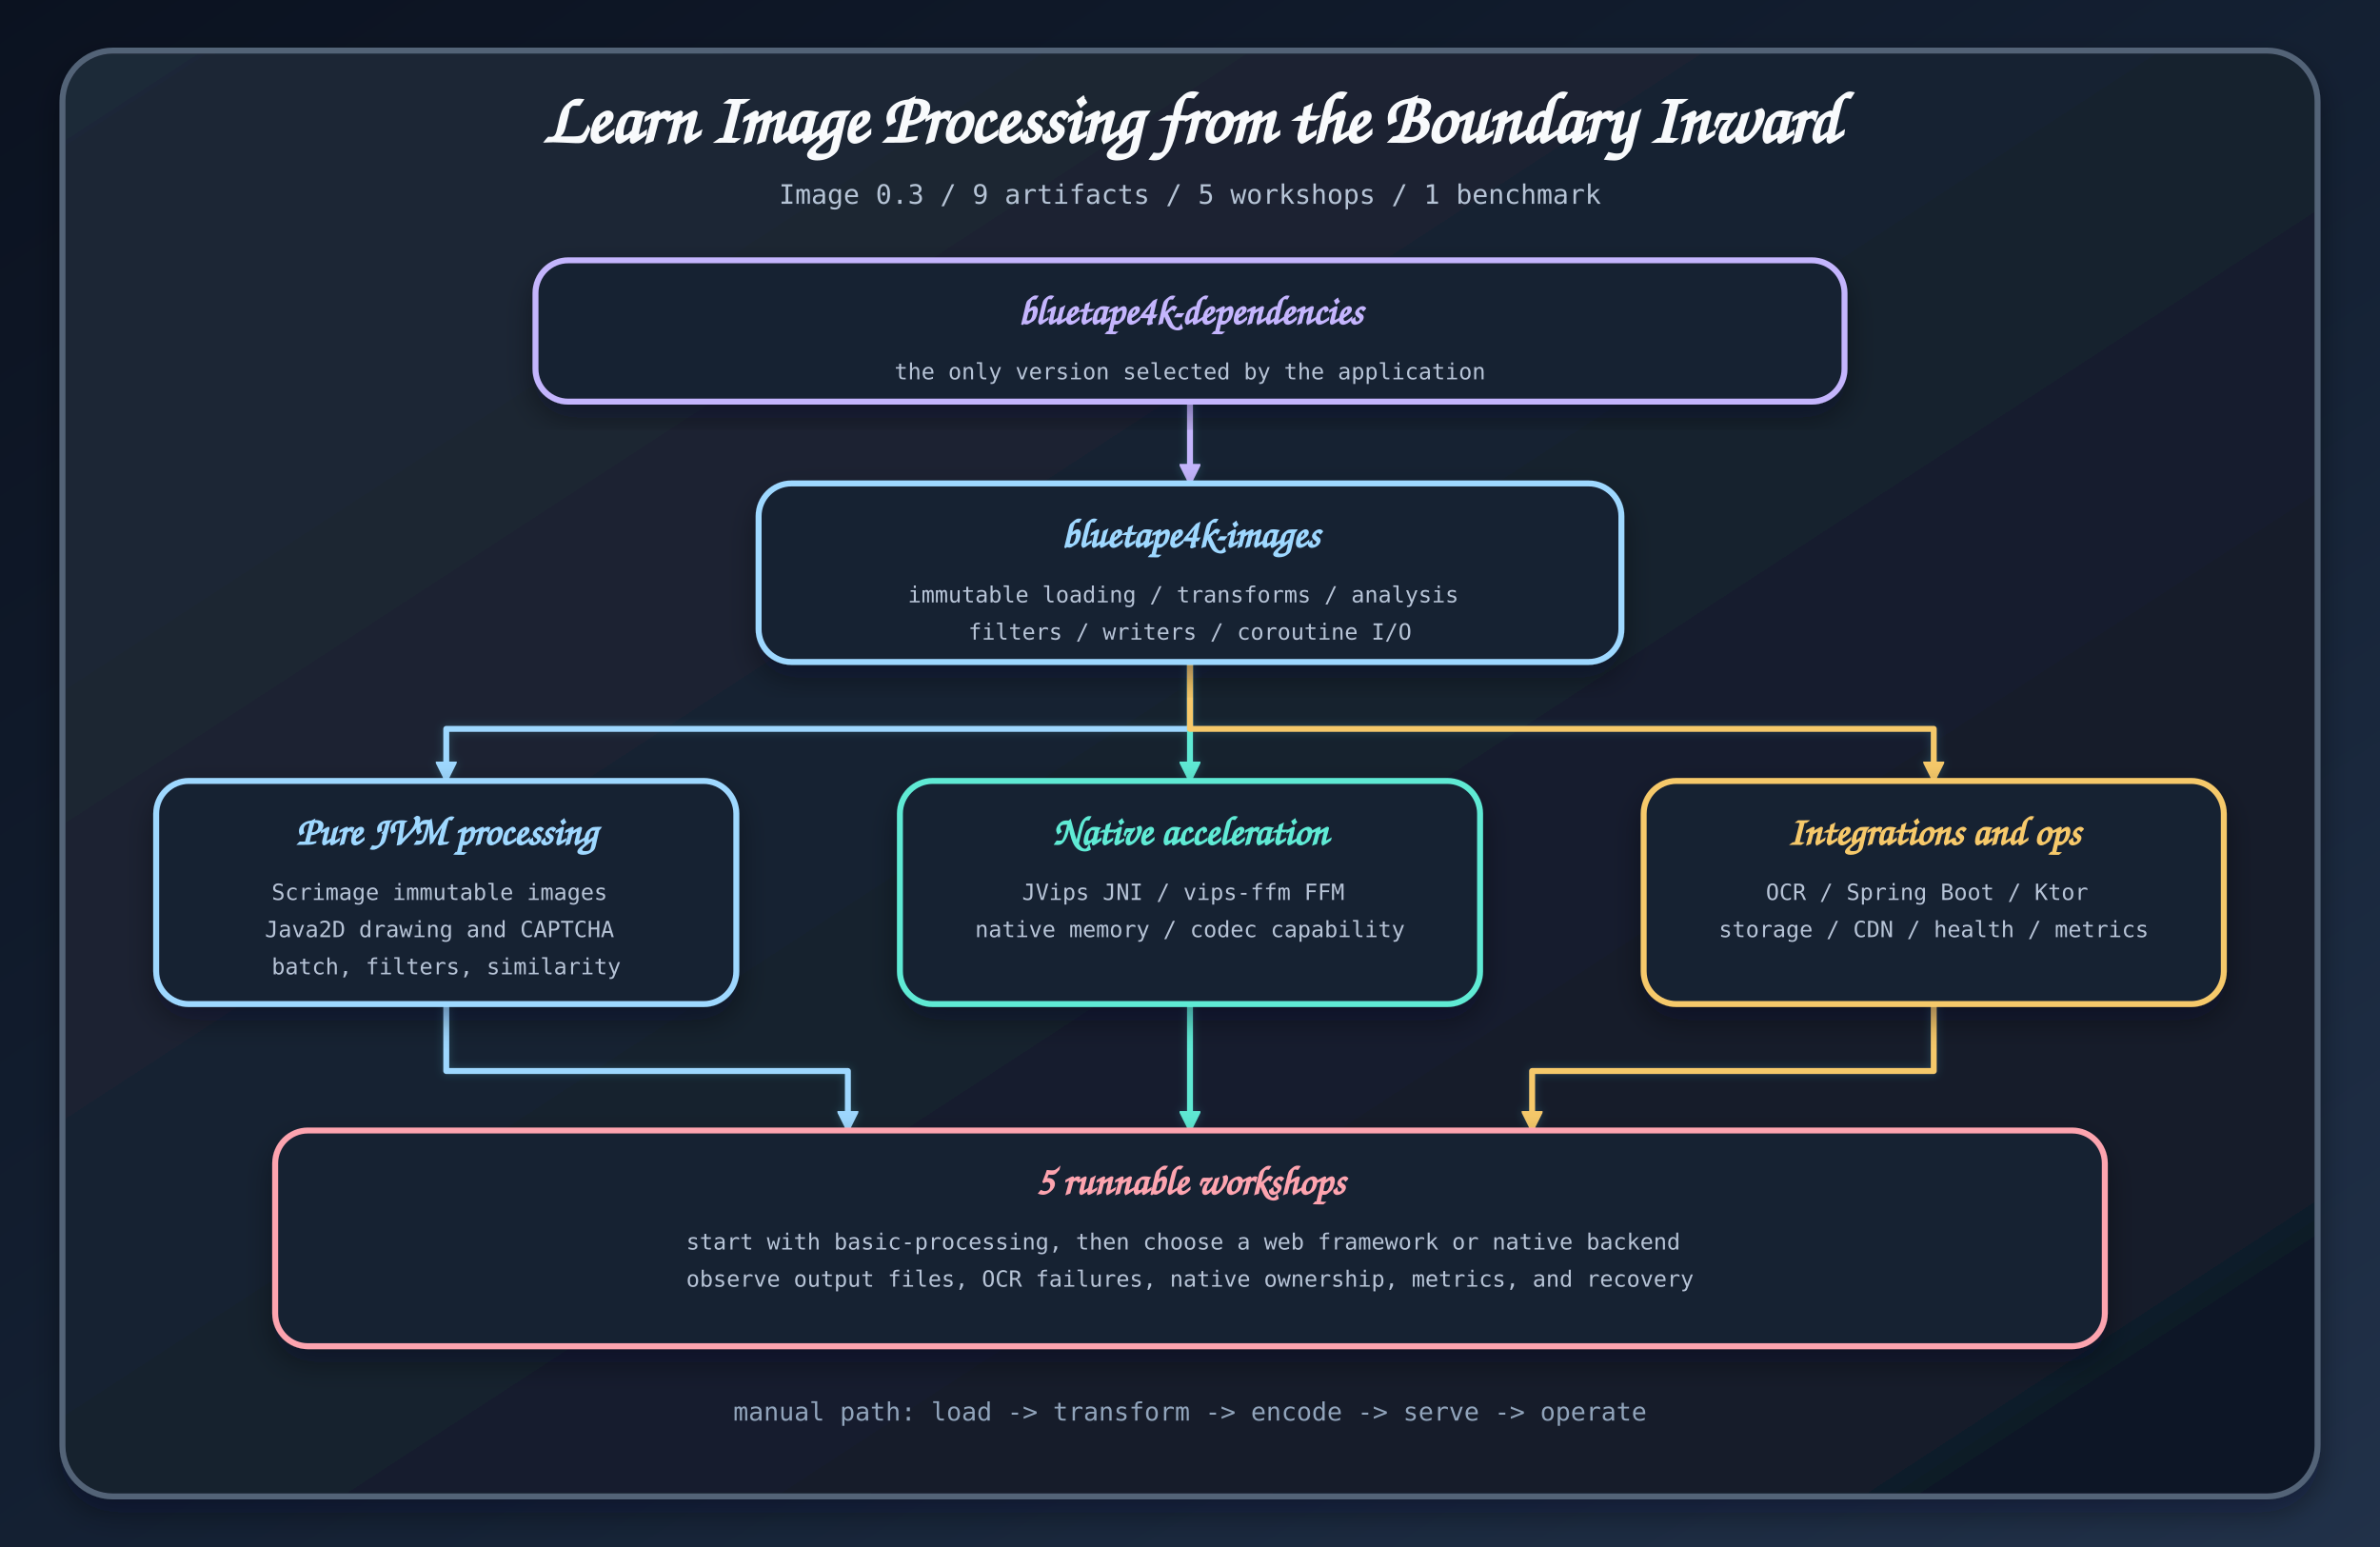
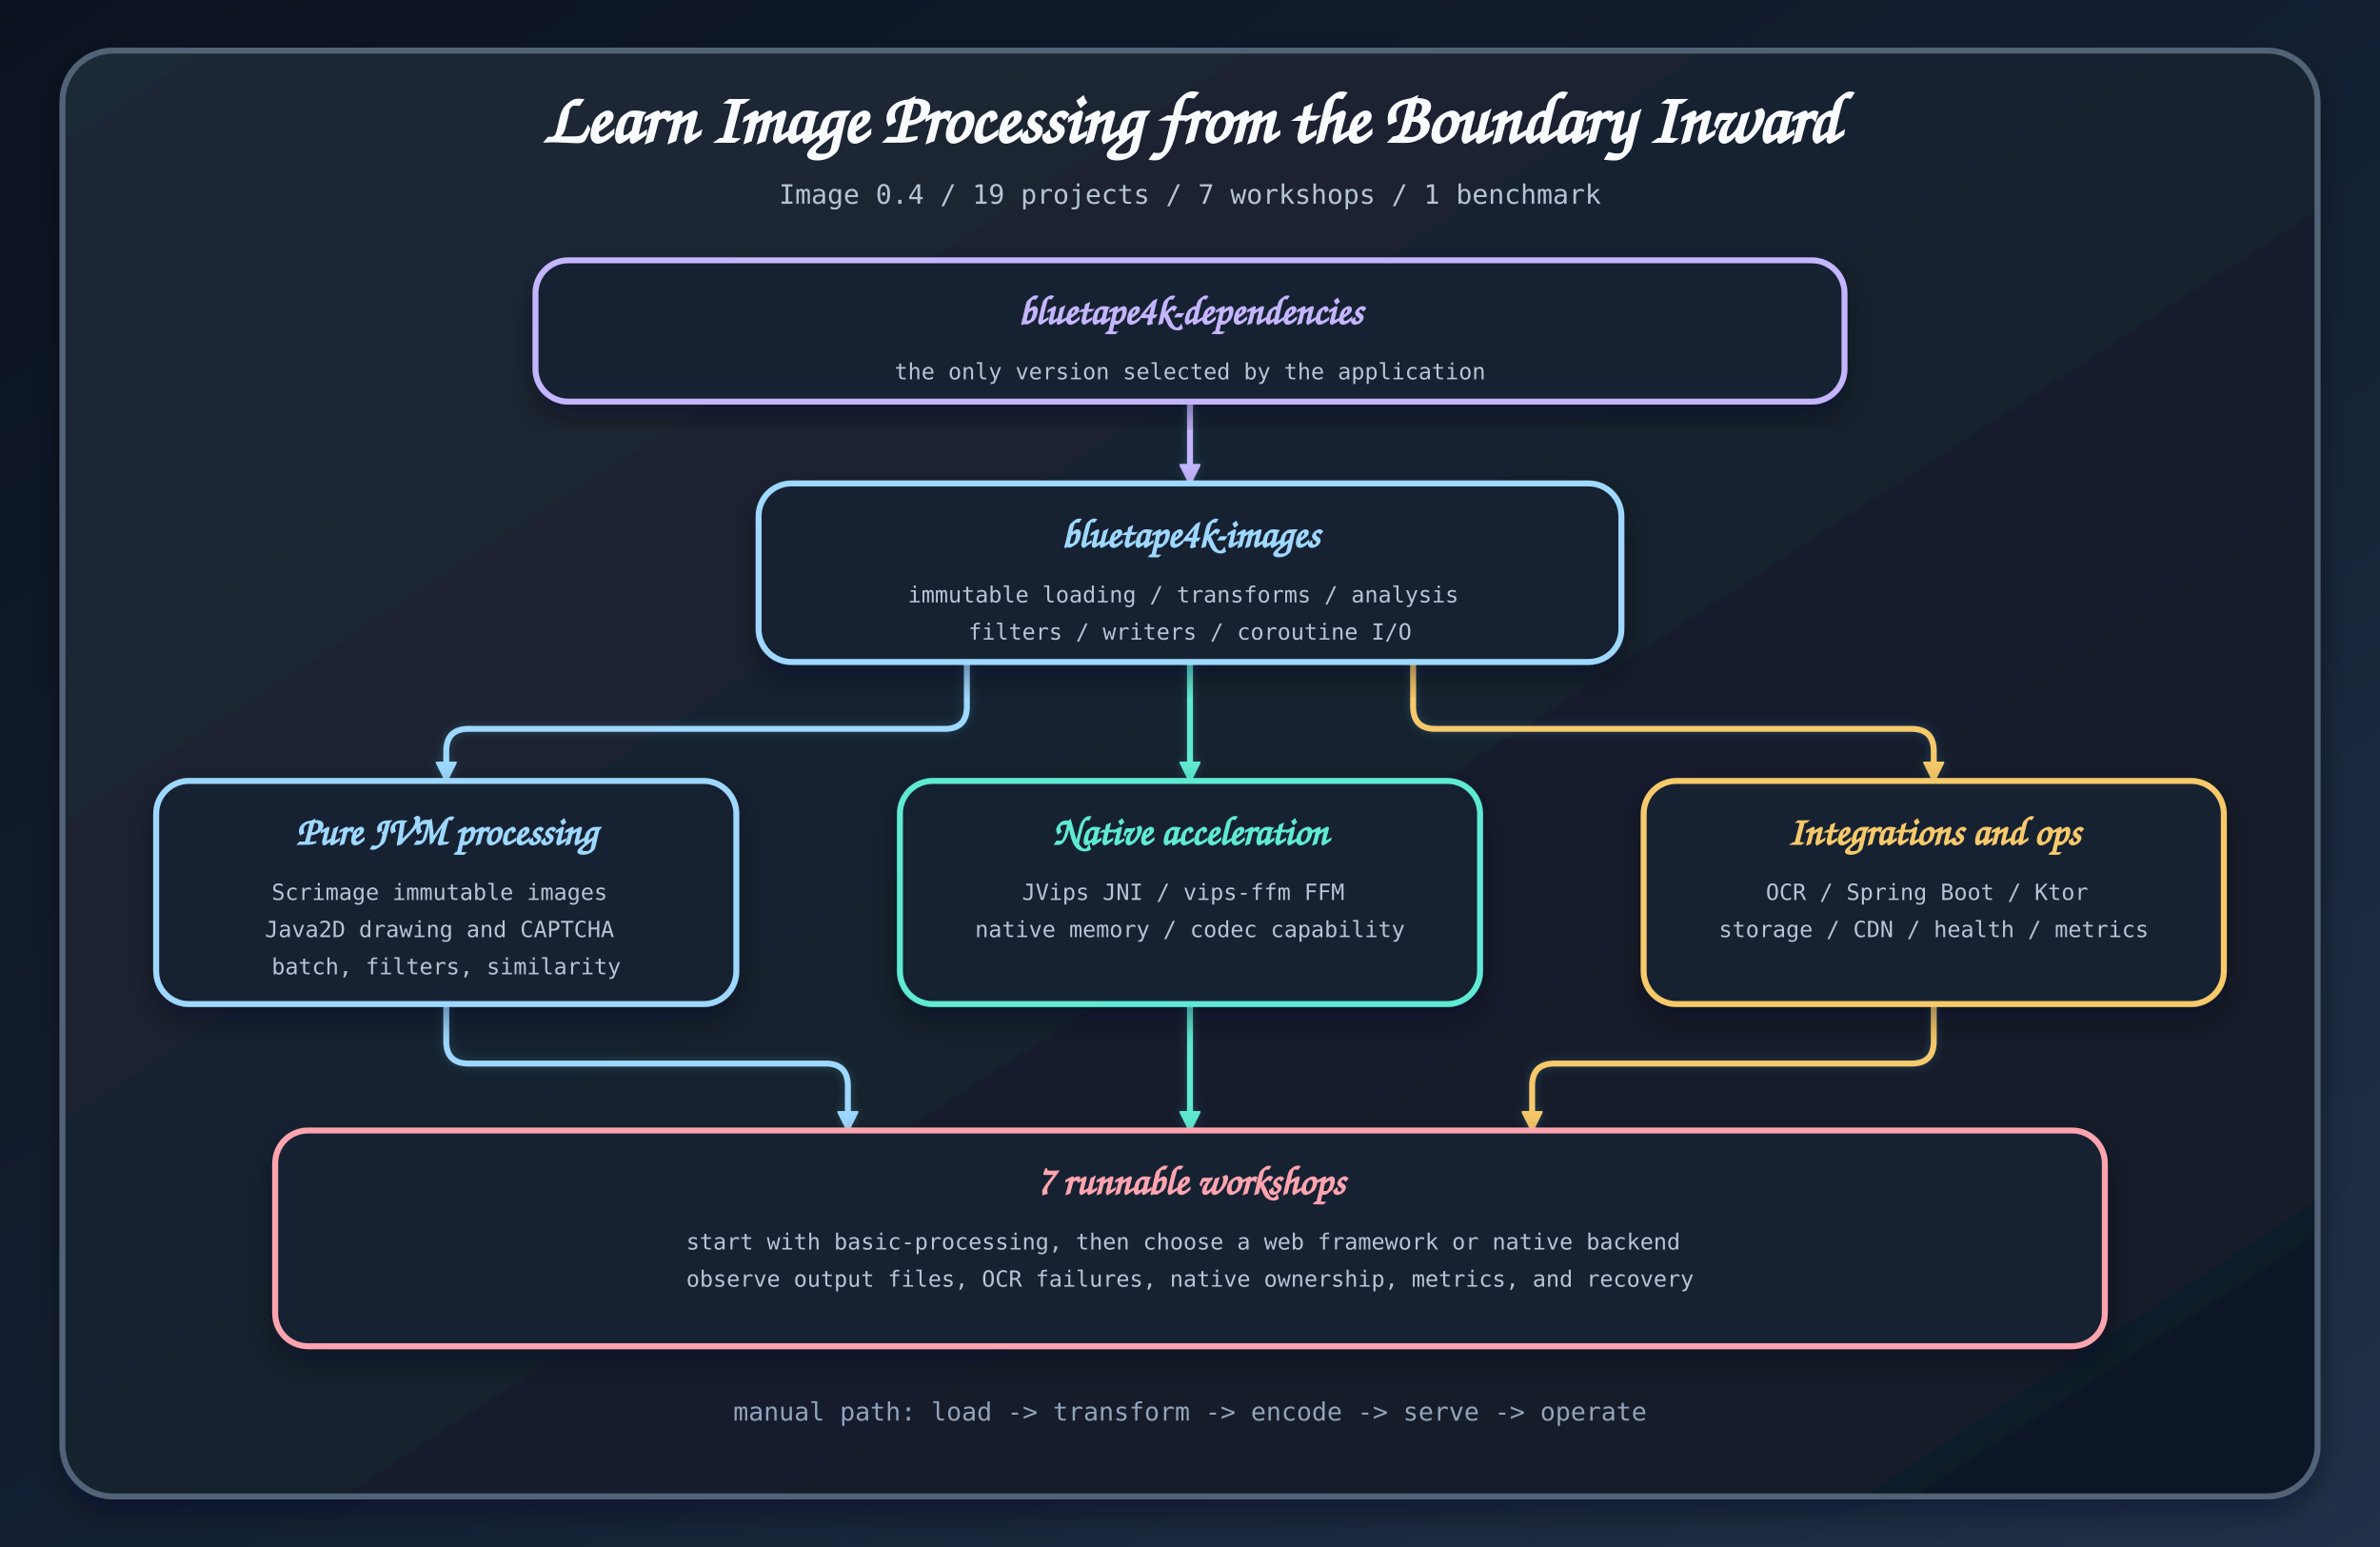
<svg xmlns="http://www.w3.org/2000/svg" width="1600" height="1040" viewBox="0 0 1600 1040" role="img" aria-labelledby="title desc">
  <defs>
    <linearGradient id="canvas" x1="0" y1="0" x2="1" y2="1">
      <stop offset="0" stop-color="#0b1220" />
      <stop offset="0.58" stop-color="#152235" />
      <stop offset="1" stop-color="#213149" />
    </linearGradient>
    <linearGradient id="panel" x1="0" y1="0" x2="1" y2="1">
      <stop offset="0" stop-color="#1f2937" />
      <stop offset="1" stop-color="#101827" />
    </linearGradient>
    <filter id="shadow" x="-20%" y="-20%" width="140%" height="140%">
      <feDropShadow dx="0" dy="9" stdDeviation="10" flood-color="#020617" flood-opacity="0.38" />
    </filter>
    <filter id="glow" x="-20%" y="-20%" width="140%" height="140%">
      <feDropShadow dx="0" dy="0" stdDeviation="3" flood-color="#67e8f9" flood-opacity="0.2" />
    </filter>
-     <marker id="arrow-cyan" viewBox="0 0 14 14" refX="13" refY="7" markerWidth="14" markerHeight="14" orient="auto" markerUnits="userSpaceOnUse">
-       <path d="M0 0 L14 7 L0 14 Z" fill="#9ed8ff" stroke="#9ed8ff" />
+     <marker id="arrow-cyan" viewBox="0 0 14 14" refX="13" refY="7" markerWidth="14" markerHeight="14" orient="auto" markerUnits="userSpaceOnUse" data-role="primary" data-tip-direction="positive-x">
+       <path d="M0 0 L14 7 L0 14 Z" fill="#9ed8ff" stroke="#9ed8ff" stroke-dasharray="none" />
    </marker>
-     <marker id="arrow-teal" viewBox="0 0 14 14" refX="13" refY="7" markerWidth="14" markerHeight="14" orient="auto" markerUnits="userSpaceOnUse">
-       <path d="M0 0 L14 7 L0 14 Z" fill="#5eead4" stroke="#5eead4" />
+     <marker id="arrow-teal" viewBox="0 0 14 14" refX="13" refY="7" markerWidth="14" markerHeight="14" orient="auto" markerUnits="userSpaceOnUse" data-role="primary" data-tip-direction="positive-x">
+       <path d="M0 0 L14 7 L0 14 Z" fill="#5eead4" stroke="#5eead4" stroke-dasharray="none" />
    </marker>
-     <marker id="arrow-purple" viewBox="0 0 14 14" refX="13" refY="7" markerWidth="14" markerHeight="14" orient="auto" markerUnits="userSpaceOnUse">
-       <path d="M0 0 L14 7 L0 14 Z" fill="#c4b5fd" stroke="#c4b5fd" />
+     <marker id="arrow-purple" viewBox="0 0 14 14" refX="13" refY="7" markerWidth="14" markerHeight="14" orient="auto" markerUnits="userSpaceOnUse" data-role="primary" data-tip-direction="positive-x">
+       <path d="M0 0 L14 7 L0 14 Z" fill="#c4b5fd" stroke="#c4b5fd" stroke-dasharray="none" />
    </marker>
-     <marker id="arrow-amber" viewBox="0 0 14 14" refX="13" refY="7" markerWidth="14" markerHeight="14" orient="auto" markerUnits="userSpaceOnUse">
-       <path d="M0 0 L14 7 L0 14 Z" fill="#f6c96b" stroke="#f6c96b" />
+     <marker id="arrow-amber" viewBox="0 0 14 14" refX="13" refY="7" markerWidth="14" markerHeight="14" orient="auto" markerUnits="userSpaceOnUse" data-role="primary" data-tip-direction="positive-x">
+       <path d="M0 0 L14 7 L0 14 Z" fill="#f6c96b" stroke="#f6c96b" stroke-dasharray="none" />
    </marker>
-     <marker id="arrow-rose" viewBox="0 0 14 14" refX="13" refY="7" markerWidth="14" markerHeight="14" orient="auto" markerUnits="userSpaceOnUse">
-       <path d="M0 0 L14 7 L0 14 Z" fill="#fda4af" stroke="#fda4af" />
+     <marker id="arrow-rose" viewBox="0 0 14 14" refX="13" refY="7" markerWidth="14" markerHeight="14" orient="auto" markerUnits="userSpaceOnUse" data-role="primary" data-tip-direction="positive-x">
+       <path d="M0 0 L14 7 L0 14 Z" fill="#fda4af" stroke="#fda4af" stroke-dasharray="none" />
    </marker>
  </defs>
  <rect width="1600" height="1040" fill="url(#canvas)" />
  <rect x="42" y="34" width="1516" height="972" rx="34" fill="url(#panel)" stroke="#536377" stroke-width="4" filter="url(#shadow)" />
  <text text-anchor="middle" font-family="Architects Daughter, Comic Sans MS, cursive" font-size="48" font-weight="700" fill="#f8fafc">
    <tspan x="800" y="96">Learn Image Processing from the Boundary Inward</tspan>
  </text>
  <text text-anchor="middle" font-family="ui-monospace, SFMono-Regular, Menlo, monospace" font-size="18" font-weight="500" fill="#b6c4d6">
-     <tspan x="800" y="137">Image 0.3 / 9 artifacts / 5 workshops / 1 benchmark</tspan>
+     <tspan x="800" y="137">Image 0.4 / 19 projects / 7 workshops / 1 benchmark</tspan>
  </text>
  <g id="connectors" filter="url(#glow)">
    <path id="deps-core" d="M800 270 V325" fill="none" stroke="#c4b5fd" stroke-width="4" stroke-linecap="round" stroke-linejoin="round" marker-end="url(#arrow-purple)" />
-     <path id="core-model" d="M800 445 V490 H300 V525" fill="none" stroke="#9ed8ff" stroke-width="4" stroke-linecap="round" stroke-linejoin="round" marker-end="url(#arrow-cyan)" />
+     <path id="core-model" d="M650 445 V475 Q650 490 635 490 H315 Q300 490 300 505 V525" fill="none" stroke="#9ed8ff" stroke-width="4" stroke-linecap="round" stroke-linejoin="round" marker-end="url(#arrow-cyan)" />
    <path id="core-backend" d="M800 445 V525" fill="none" stroke="#5eead4" stroke-width="4" stroke-linecap="round" stroke-linejoin="round" marker-end="url(#arrow-teal)" />
-     <path id="core-framework" d="M800 445 V490 H1300 V525" fill="none" stroke="#f6c96b" stroke-width="4" stroke-linecap="round" stroke-linejoin="round" marker-end="url(#arrow-amber)" />
-     <path id="model-workshops" d="M300 675 V720 H570 V760" fill="none" stroke="#9ed8ff" stroke-width="4" stroke-linecap="round" stroke-linejoin="round" marker-end="url(#arrow-cyan)" />
+     <path id="core-framework" d="M950 445 V475 Q950 490 965 490 H1285 Q1300 490 1300 505 V525" fill="none" stroke="#f6c96b" stroke-width="4" stroke-linecap="round" stroke-linejoin="round" marker-end="url(#arrow-amber)" />
+     <path id="model-workshops" d="M300 675 V700 Q300 715 315 715 H555 Q570 715 570 730 V760" fill="none" stroke="#9ed8ff" stroke-width="4" stroke-linecap="round" stroke-linejoin="round" marker-end="url(#arrow-cyan)" />
    <path id="backend-workshops" d="M800 675 V760" fill="none" stroke="#5eead4" stroke-width="4" stroke-linecap="round" stroke-linejoin="round" marker-end="url(#arrow-teal)" />
-     <path id="framework-workshops" d="M1300 675 V720 H1030 V760" fill="none" stroke="#f6c96b" stroke-width="4" stroke-linecap="round" stroke-linejoin="round" marker-end="url(#arrow-amber)" />
+     <path id="framework-workshops" d="M1300 675 V700 Q1300 715 1285 715 H1045 Q1030 715 1030 730 V760" fill="none" stroke="#f6c96b" stroke-width="4" stroke-linecap="round" stroke-linejoin="round" marker-end="url(#arrow-amber)" />
  </g>
  <g filter="url(#shadow)">
    <rect x="360" y="175" width="880" height="95" rx="22" fill="#172033" stroke="#c4b5fd" stroke-width="4" />
    <text text-anchor="middle" font-family="Architects Daughter, Comic Sans MS, cursive" font-size="27" font-weight="700" fill="#c4b5fd">
      <tspan x="800" y="218">bluetape4k-dependencies</tspan>
    </text>
    <text text-anchor="middle" font-family="ui-monospace, SFMono-Regular, Menlo, monospace" font-size="15" font-weight="500" fill="#b6c4d6">
      <tspan x="800" y="255">the only version selected by the application</tspan>
    </text>
  </g>
  <g filter="url(#shadow)">
    <rect x="510" y="325" width="580" height="120" rx="22" fill="#172033" stroke="#9ed8ff" stroke-width="4" />
    <text text-anchor="middle" font-family="Architects Daughter, Comic Sans MS, cursive" font-size="27" font-weight="700" fill="#9ed8ff">
      <tspan x="800" y="368">bluetape4k-images</tspan>
    </text>
    <text text-anchor="middle" font-family="ui-monospace, SFMono-Regular, Menlo, monospace" font-size="15" font-weight="500" fill="#b6c4d6">
      <tspan x="800" y="405">immutable loading / transforms / analysis</tspan>
      <tspan x="800" y="430">filters / writers / coroutine I/O</tspan>
    </text>
  </g>
  <g filter="url(#shadow)">
    <rect x="105" y="525" width="390" height="150" rx="22" fill="#172033" stroke="#9ed8ff" stroke-width="4" />
    <text text-anchor="middle" font-family="Architects Daughter, Comic Sans MS, cursive" font-size="27" font-weight="700" fill="#9ed8ff">
      <tspan x="300" y="568">Pure JVM processing</tspan>
    </text>
    <text text-anchor="middle" font-family="ui-monospace, SFMono-Regular, Menlo, monospace" font-size="15" font-weight="500" fill="#b6c4d6">
      <tspan x="300" y="605">Scrimage immutable images</tspan>
      <tspan x="300" y="630">Java2D drawing and CAPTCHA</tspan>
      <tspan x="300" y="655">batch, filters, similarity</tspan>
    </text>
  </g>
  <g filter="url(#shadow)">
    <rect x="605" y="525" width="390" height="150" rx="22" fill="#172033" stroke="#5eead4" stroke-width="4" />
    <text text-anchor="middle" font-family="Architects Daughter, Comic Sans MS, cursive" font-size="27" font-weight="700" fill="#5eead4">
      <tspan x="800" y="568">Native acceleration</tspan>
    </text>
    <text text-anchor="middle" font-family="ui-monospace, SFMono-Regular, Menlo, monospace" font-size="15" font-weight="500" fill="#b6c4d6">
      <tspan x="800" y="605">JVips JNI / vips-ffm FFM</tspan>
      <tspan x="800" y="630">native memory / codec capability</tspan>
    </text>
  </g>
  <g filter="url(#shadow)">
    <rect x="1105" y="525" width="390" height="150" rx="22" fill="#172033" stroke="#f6c96b" stroke-width="4" />
    <text text-anchor="middle" font-family="Architects Daughter, Comic Sans MS, cursive" font-size="27" font-weight="700" fill="#f6c96b">
      <tspan x="1300" y="568">Integrations and ops</tspan>
    </text>
    <text text-anchor="middle" font-family="ui-monospace, SFMono-Regular, Menlo, monospace" font-size="15" font-weight="500" fill="#b6c4d6">
      <tspan x="1300" y="605">OCR / Spring Boot / Ktor</tspan>
      <tspan x="1300" y="630">storage / CDN / health / metrics</tspan>
    </text>
  </g>
  <g filter="url(#shadow)">
    <rect x="185" y="760" width="1230" height="145" rx="22" fill="#172033" stroke="#fda4af" stroke-width="4" />
    <text text-anchor="middle" font-family="Architects Daughter, Comic Sans MS, cursive" font-size="27" font-weight="700" fill="#fda4af">
-       <tspan x="800" y="803">5 runnable workshops</tspan>
+       <tspan x="800" y="803">7 runnable workshops</tspan>
    </text>
    <text text-anchor="middle" font-family="ui-monospace, SFMono-Regular, Menlo, monospace" font-size="15" font-weight="500" fill="#b6c4d6">
      <tspan x="800" y="840">start with basic-processing, then choose a web framework or native backend</tspan>
      <tspan x="800" y="865">observe output files, OCR failures, native ownership, metrics, and recovery</tspan>
    </text>
  </g>
  <text text-anchor="middle" font-family="ui-monospace, SFMono-Regular, Menlo, monospace" font-size="17" font-weight="500" fill="#91a4bb">
    <tspan x="800" y="955">manual path: load -&gt; transform -&gt; encode -&gt; serve -&gt; operate</tspan>
  </text>
</svg>
